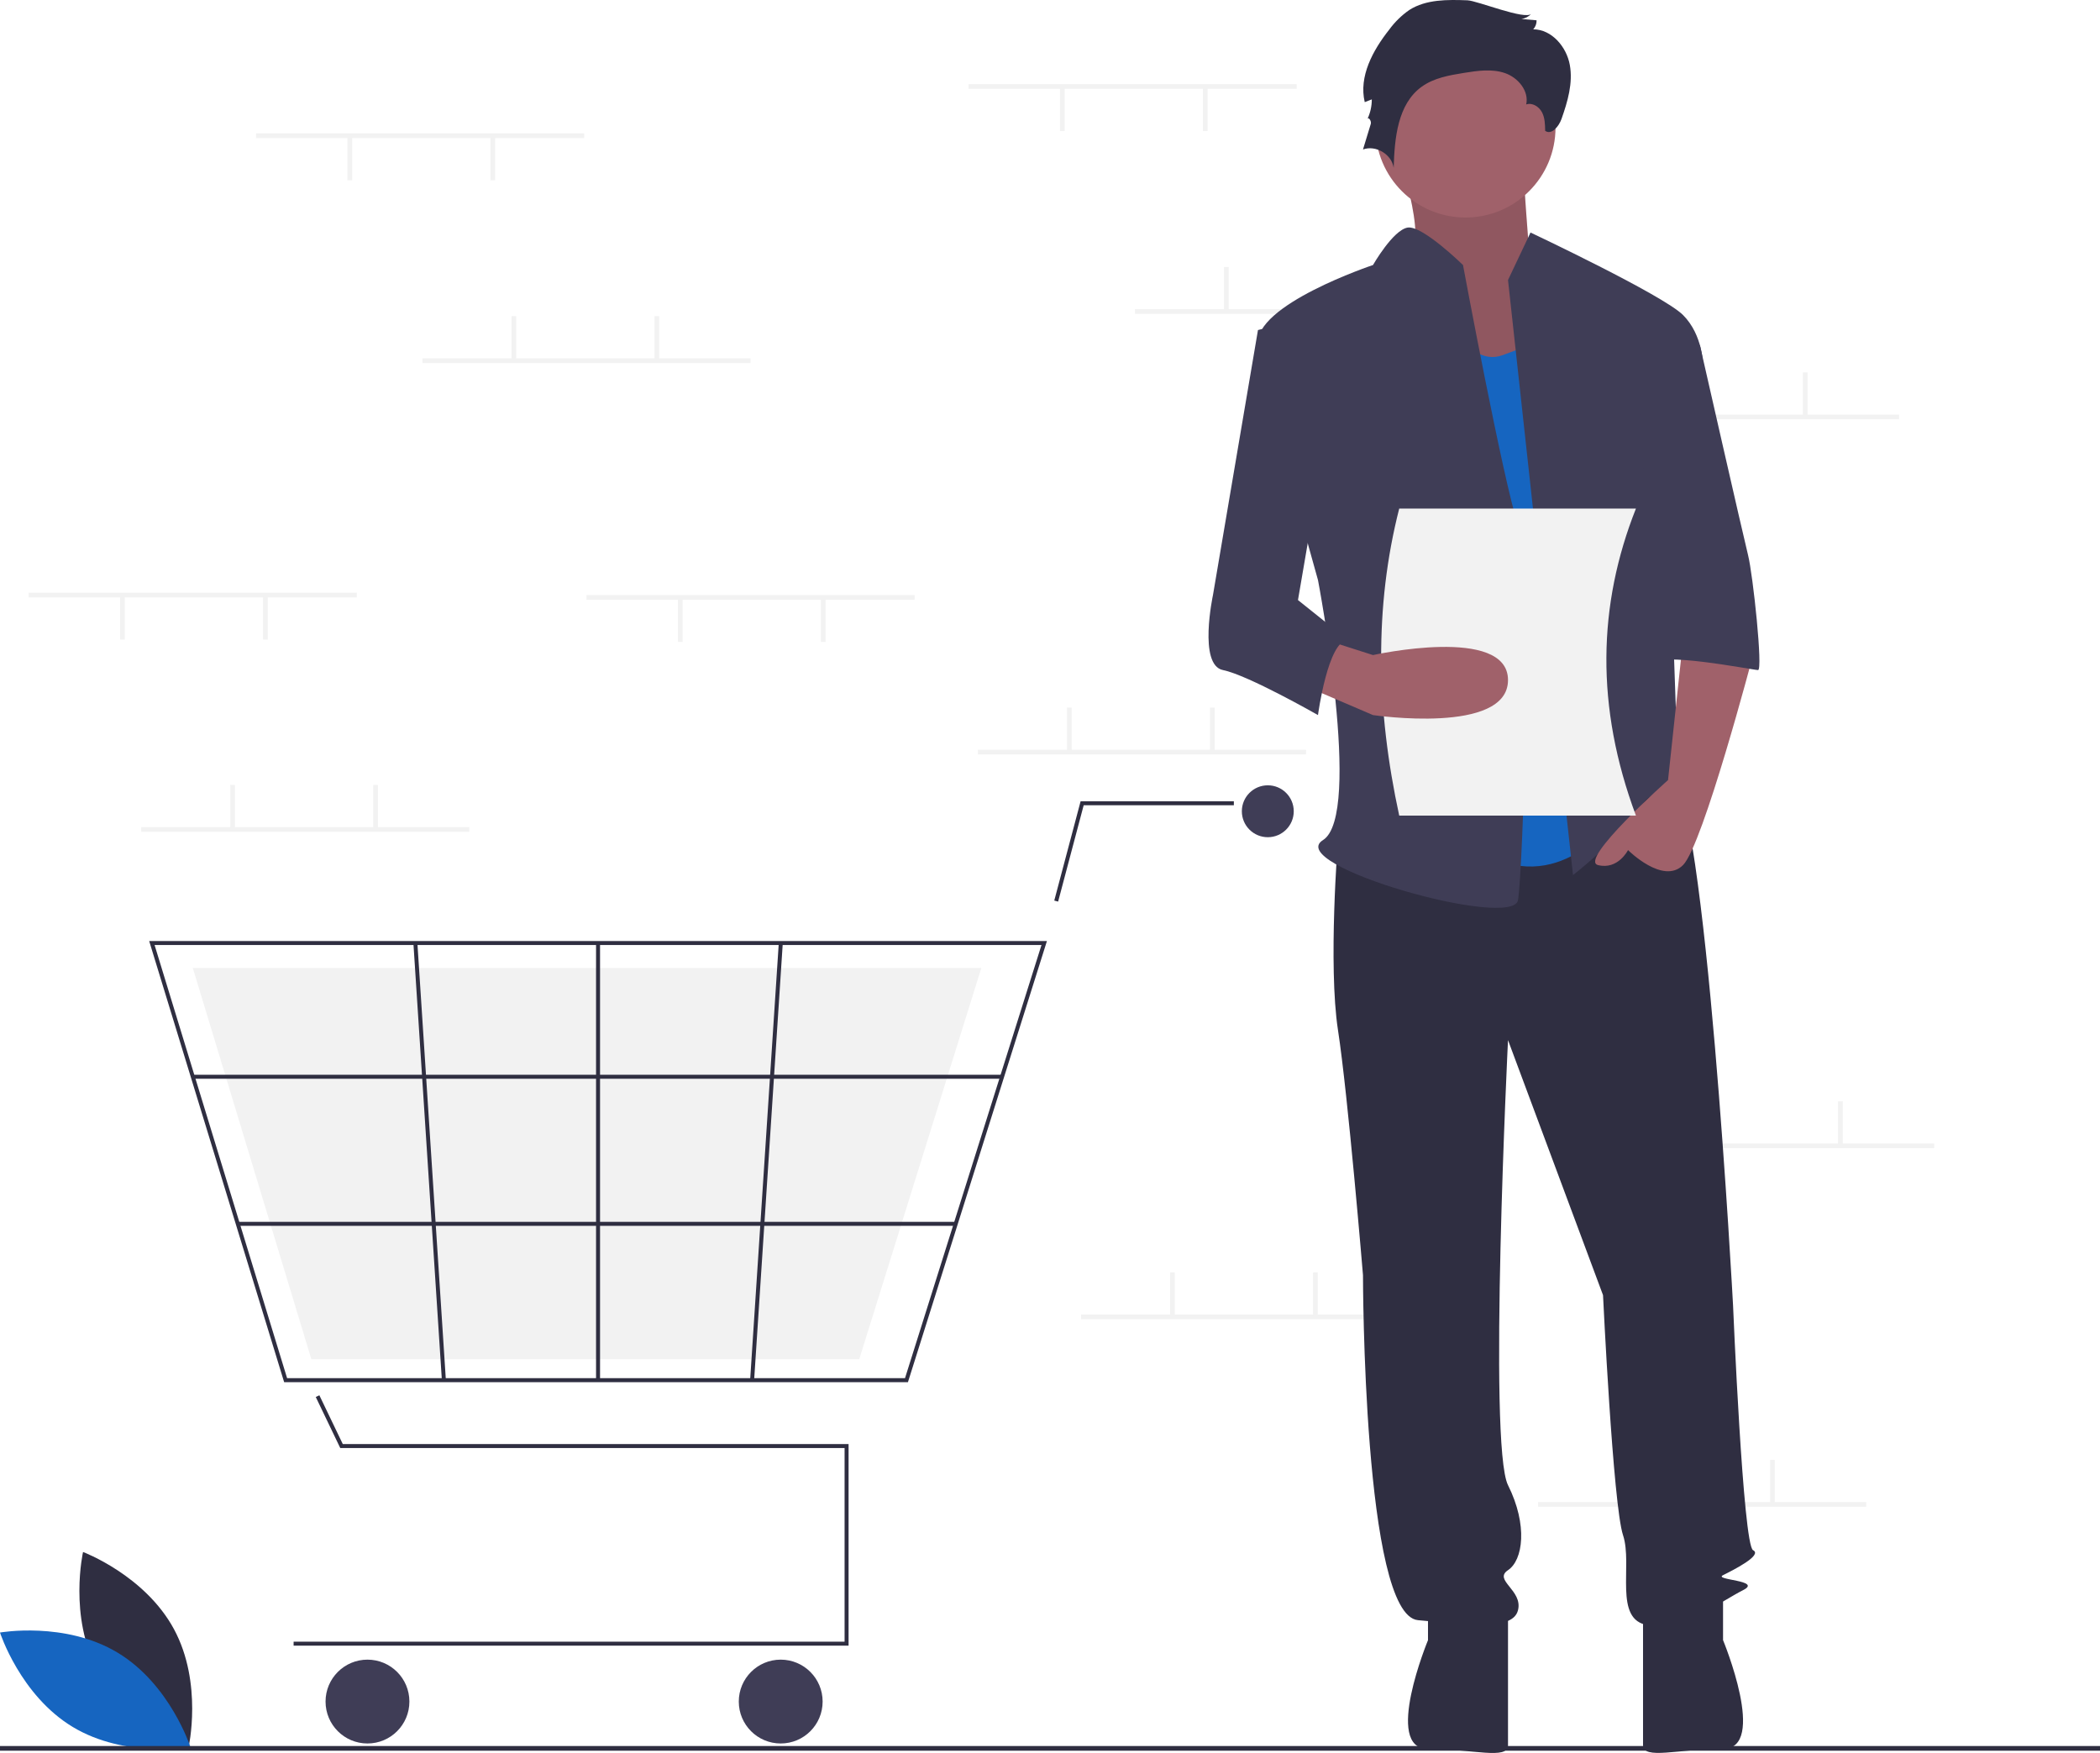
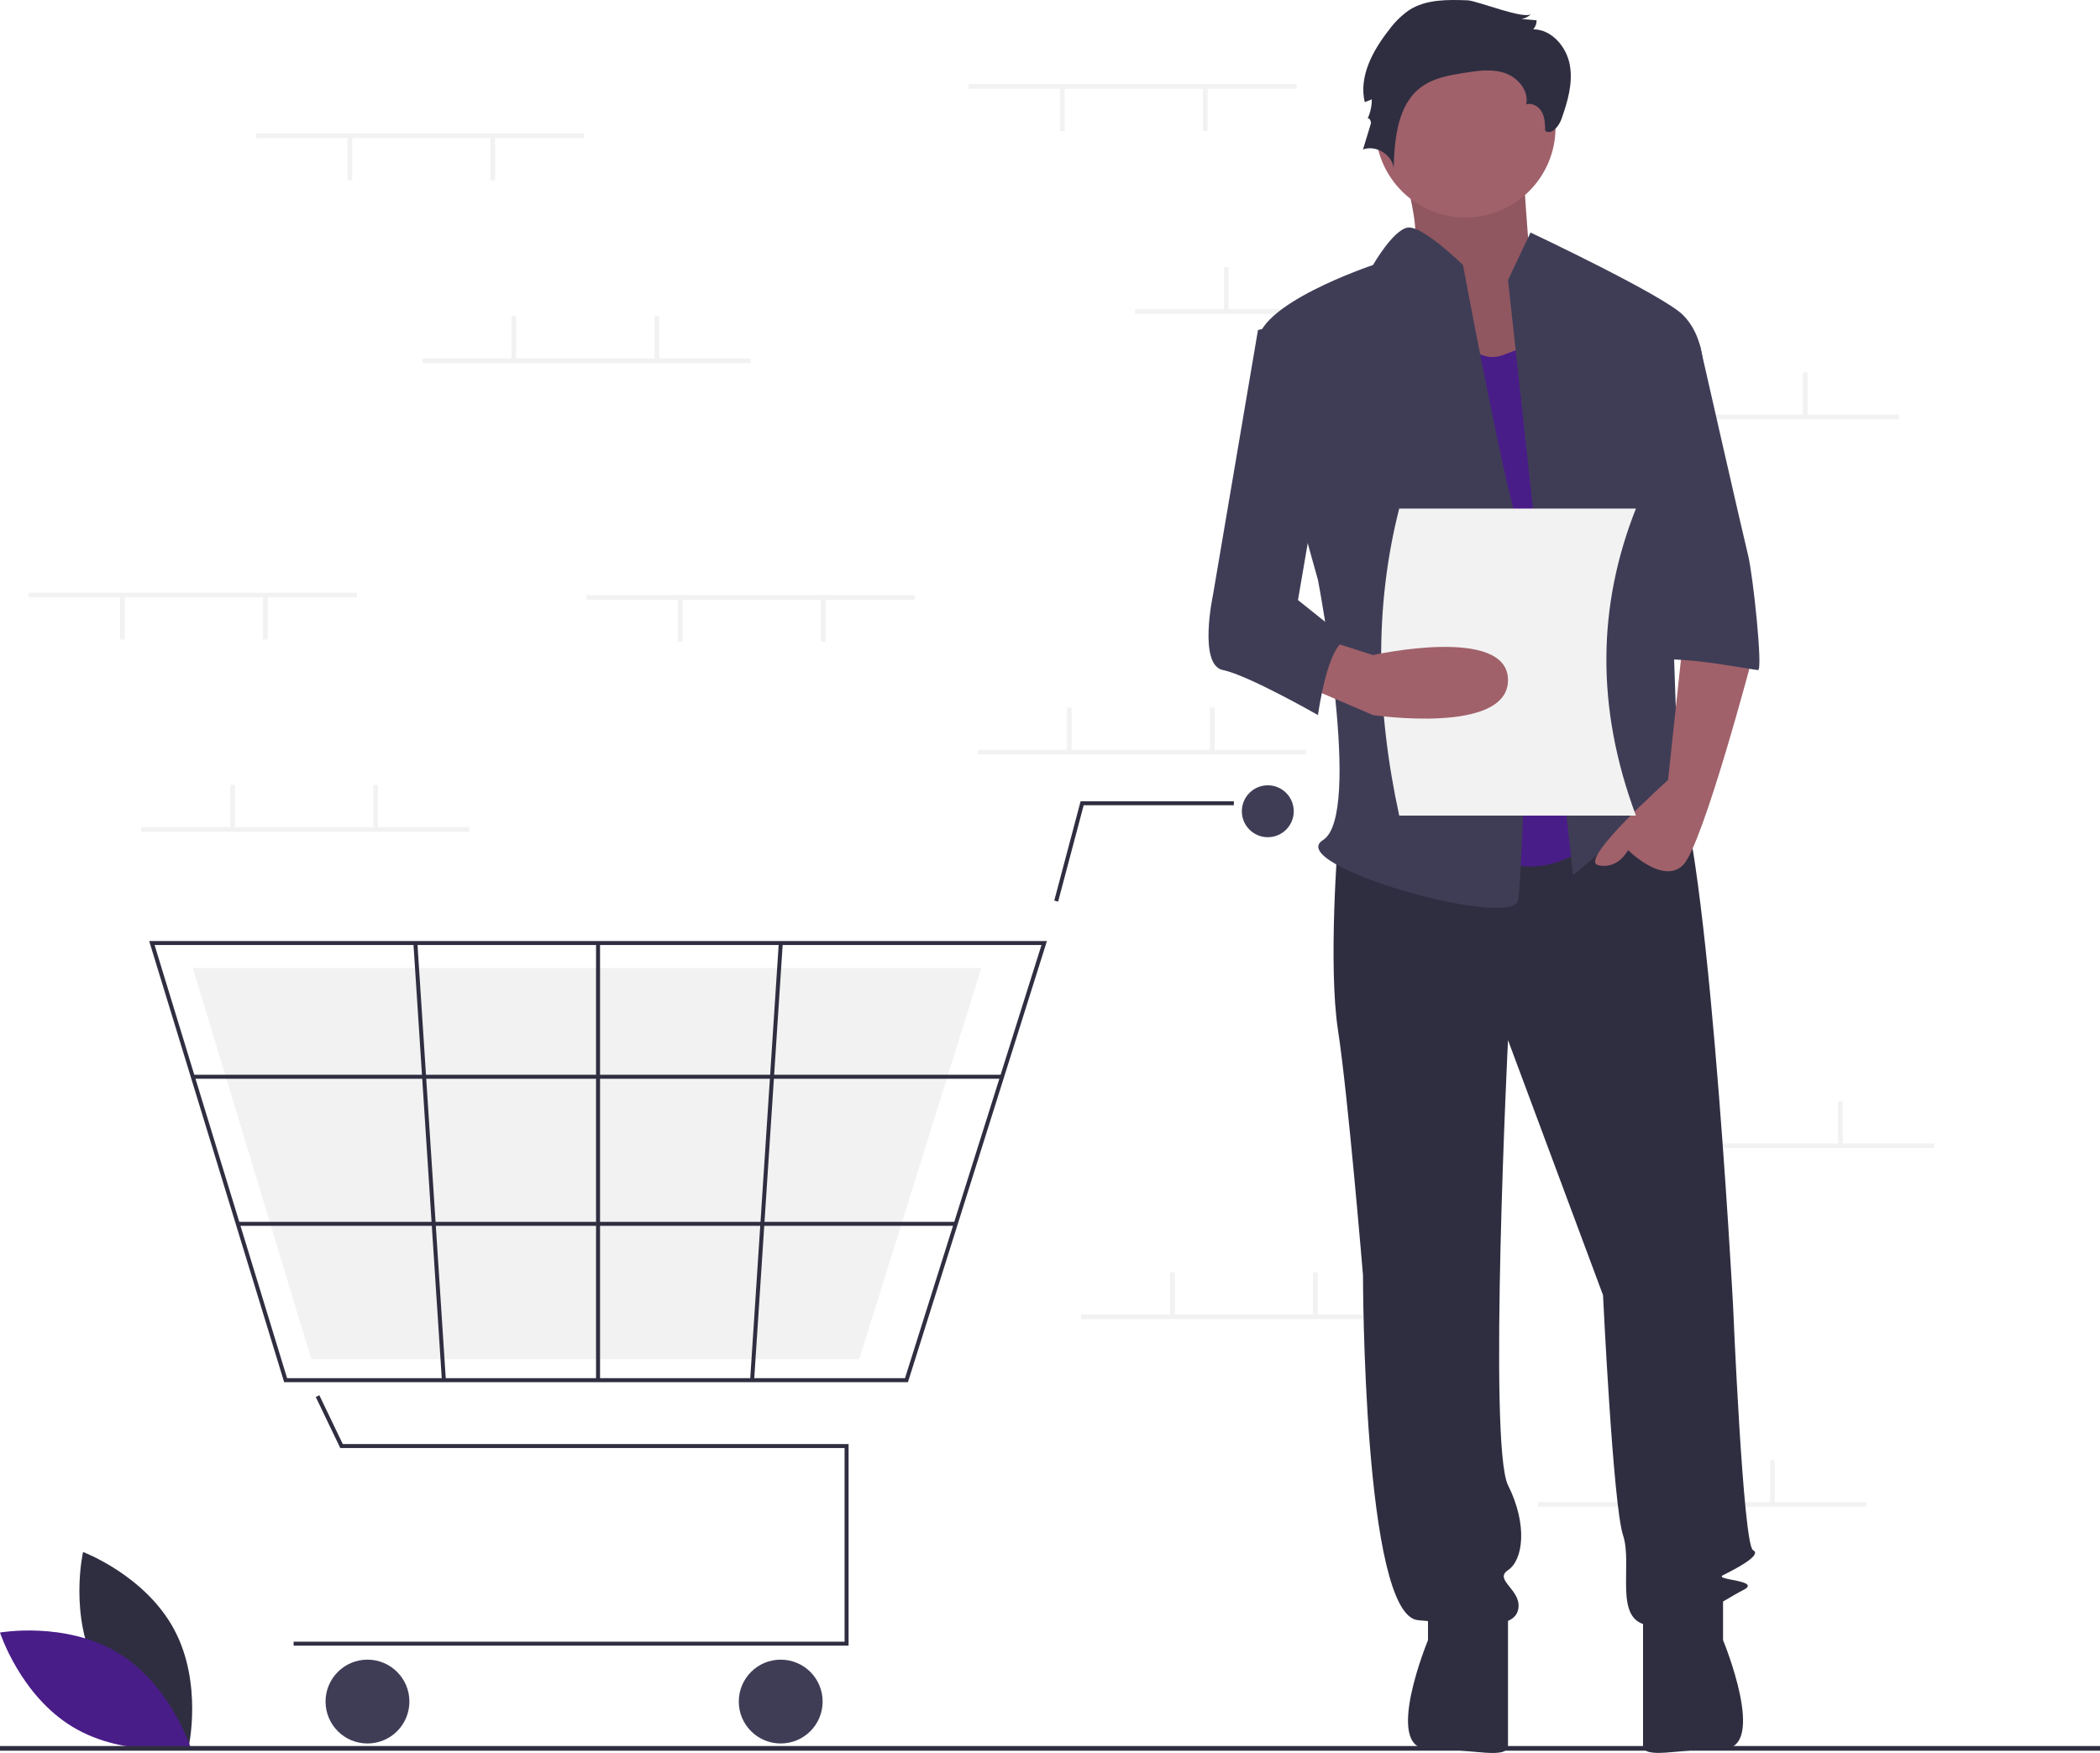
<svg xmlns="http://www.w3.org/2000/svg" data-name="Layer 1" width="896" height="747.971" viewBox="0 0 896 747.971">
  <path d="M193.634,788.752c12.428,23.049,38.806,32.944,38.806,32.944s6.227-27.475-6.201-50.524-38.806-32.944-38.806-32.944S181.206,765.703,193.634,788.752Z" transform="translate(-152 -76.01429)" fill="#2f2e41" />
-   <path d="M202.177,781.169c22.438,13.5,31.08,40.314,31.08,40.314s-27.738,4.927-50.177-8.573S152,772.596,152,772.596,179.738,767.67,202.177,781.169Z" transform="translate(-152 -76.01429)" fill="#1665c0" />
+   <path d="M202.177,781.169c22.438,13.5,31.08,40.314,31.08,40.314s-27.738,4.927-50.177-8.573S152,772.596,152,772.596,179.738,767.67,202.177,781.169Z" transform="translate(-152 -76.01429)" fill="#491d88" />
  <rect x="413.248" y="35.908" width="140" height="2" fill="#f2f2f2" />
  <rect x="513.249" y="37.408" width="2" height="18.5" fill="#f2f2f2" />
  <rect x="452.248" y="37.408" width="2" height="18.5" fill="#f2f2f2" />
  <rect x="484.248" y="131.908" width="140" height="2" fill="#f2f2f2" />
  <rect x="522.249" y="113.908" width="2" height="18.5" fill="#f2f2f2" />
  <rect x="583.249" y="113.908" width="2" height="18.5" fill="#f2f2f2" />
  <rect x="670.249" y="176.908" width="140" height="2" fill="#f2f2f2" />
  <rect x="708.249" y="158.908" width="2" height="18.5" fill="#f2f2f2" />
  <rect x="769.249" y="158.908" width="2" height="18.5" fill="#f2f2f2" />
  <rect x="656.249" y="640.908" width="140" height="2" fill="#f2f2f2" />
  <rect x="694.249" y="622.908" width="2" height="18.5" fill="#f2f2f2" />
  <rect x="755.249" y="622.908" width="2" height="18.5" fill="#f2f2f2" />
  <rect x="417.248" y="319.908" width="140" height="2" fill="#f2f2f2" />
  <rect x="455.248" y="301.908" width="2" height="18.5" fill="#f2f2f2" />
  <rect x="516.249" y="301.908" width="2" height="18.5" fill="#f2f2f2" />
  <rect x="461.248" y="560.908" width="140" height="2" fill="#f2f2f2" />
  <rect x="499.248" y="542.908" width="2" height="18.5" fill="#f2f2f2" />
  <rect x="560.249" y="542.908" width="2" height="18.5" fill="#f2f2f2" />
  <rect x="685.249" y="487.908" width="140" height="2" fill="#f2f2f2" />
  <rect x="723.249" y="469.908" width="2" height="18.5" fill="#f2f2f2" />
  <rect x="784.249" y="469.908" width="2" height="18.5" fill="#f2f2f2" />
  <polygon points="362.06 702.184 125.274 702.184 125.274 700.481 360.356 700.481 360.356 617.861 145.18 617.861 134.727 596.084 136.263 595.347 146.252 616.157 362.06 616.157 362.06 702.184" fill="#2f2e41" />
  <circle cx="156.789" cy="726.033" r="17.887" fill="#3f3d56" />
  <circle cx="333.101" cy="726.033" r="17.887" fill="#3f3d56" />
  <circle cx="540.927" cy="346.153" r="11.073" fill="#3f3d56" />
  <path d="M539.385,665.767H273.237L215.648,477.531H598.693l-.349,1.108Zm-264.889-1.704H538.136l58.234-184.83H217.951Z" transform="translate(-152 -76.01429)" fill="#2f2e41" />
  <polygon points="366.61 579.958 132.842 579.958 82.26 413.015 418.701 413.015 418.395 413.998 366.61 579.958" fill="#f2f2f2" />
  <polygon points="451.465 384.7 449.818 384.263 461.059 341.894 526.448 341.894 526.448 343.598 462.37 343.598 451.465 384.7" fill="#2f2e41" />
  <rect x="82.258" y="458.584" width="345.293" height="1.704" fill="#2f2e41" />
  <rect x="101.459" y="521.344" width="306.319" height="1.704" fill="#2f2e41" />
  <rect x="254.314" y="402.368" width="1.704" height="186.533" fill="#2f2e41" />
  <rect x="385.557" y="570.797" width="186.929" height="1.704" transform="translate(-274.7392 936.235) rotate(-86.24919)" fill="#2f2e41" />
  <rect x="334.457" y="478.185" width="1.704" height="186.929" transform="translate(-188.4687 -52.99638) rotate(-3.729)" fill="#2f2e41" />
  <rect y="745" width="896" height="2" fill="#2f2e41" />
  <path d="M747.411,137.89s14.618,41.606,5.622,48.007S783.394,244.573,783.394,244.573l47.229-12.802-25.863-43.74s-3.373-43.74-3.373-50.141S747.411,137.89,747.411,137.89Z" transform="translate(-152 -76.01429)" fill="#a0616a" />
  <path d="M747.411,137.89s14.618,41.606,5.622,48.007S783.394,244.573,783.394,244.573l47.229-12.802-25.863-43.74s-3.373-43.74-3.373-50.141S747.411,137.89,747.411,137.89Z" transform="translate(-152 -76.01429)" opacity="0.1" />
  <path d="M722.874,434.468s-4.267,53.341,0,81.079,10.668,104.549,10.668,104.549,0,145.089,23.47,147.222,40.539,4.267,42.673-4.267-10.668-12.802-4.267-17.069,8.535-19.203,0-36.272,0-189.895,0-189.895l40.539,108.816s4.267,89.614,8.535,102.415-4.267,36.272,10.668,38.406,32.005-10.668,40.539-14.936-12.802-4.267-8.535-6.401,17.069-8.535,12.802-10.668-8.535-104.549-8.535-104.549S879.697,414.199,864.762,405.664s-24.537,6.166-24.537,6.166Z" transform="translate(-152 -76.01429)" fill="#2f2e41" />
  <path d="M761.279,758.784v17.069s-19.203,46.399,0,46.399,34.138,4.808,34.138-1.593V763.051Z" transform="translate(-152 -76.01429)" fill="#2f2e41" />
  <path d="M887.165,758.754v17.069s19.203,46.399,0,46.399-34.138,4.808-34.138-1.593V763.021Z" transform="translate(-152 -76.01429)" fill="#2f2e41" />
  <circle cx="625.282" cy="54.408" r="38.406" fill="#a0616a" />
-   <path d="M765.547,201.9s10.668,32.005,27.738,25.604l17.069-6.401L840.225,425.934s-23.47,34.138-57.609,12.802S765.547,201.9,765.547,201.9Z" transform="translate(-152 -76.01429)" fill="#1665c0" />
+   <path d="M765.547,201.9s10.668,32.005,27.738,25.604l17.069-6.401L840.225,425.934s-23.47,34.138-57.609,12.802S765.547,201.9,765.547,201.9Z" transform="translate(-152 -76.01429)" fill="#491d88" />
  <path d="M795.418,195.499l9.601-20.27s56.542,26.671,65.076,35.205,8.535,21.337,8.535,21.337l-14.936,53.341s4.267,117.351,4.267,121.618,14.936,27.738,4.267,19.203-12.802-17.069-21.337-4.267-27.738,27.738-27.738,27.738Z" transform="translate(-152 -76.01429)" fill="#3f3d56" />
  <path d="M870.096,349.122l-6.401,59.742s-38.406,34.138-29.871,36.272,12.802-6.401,12.802-6.401,14.936,14.936,23.47,6.401S899.967,355.523,899.967,355.523Z" transform="translate(-152 -76.01429)" fill="#a0616a" />
  <path d="M778.1,76.144c-8.514-.304-17.625-.455-24.804,4.133a36.313,36.313,0,0,0-8.572,8.392c-6.992,8.838-13.033,19.959-10.436,30.925l3.016-1.176a19.751,19.751,0,0,1-1.905,8.463c.425-1.235,1.847.762,1.466,2.011L733.543,139.792c5.462-2.002,12.257,2.052,13.088,7.81.38-12.661,1.693-27.18,11.964-34.593,5.18-3.739,11.735-4.88,18.042-5.894,5.818-.935,11.918-1.827,17.491.089s10.319,7.615,9.055,13.371c2.57-.885,5.444.906,6.713,3.309s1.337,5.237,1.375,7.955c2.739,1.936,5.856-1.908,6.973-5.071,2.62-7.424,4.949-15.327,3.538-23.073s-7.723-15.148-15.596-15.174a5.467,5.467,0,0,0,1.422-3.849l-6.489-.548a7.172,7.172,0,0,0,4.286-2.26C802.798,84.731,782.313,76.295,778.1,76.144Z" transform="translate(-152 -76.01429)" fill="#2f2e41" />
  <path d="M776.215,189.098s-17.369-17.021-23.62-15.978S737.809,189.098,737.809,189.098s-51.208,17.069-49.074,34.138S714.339,323.518,714.339,323.518s19.203,100.282,2.134,110.95,81.079,38.406,83.213,25.604,6.401-140.821,0-160.024S776.215,189.098,776.215,189.098Z" transform="translate(-152 -76.01429)" fill="#3f3d56" />
  <path d="M850.893,223.236h26.383S895.7,304.315,897.833,312.85s6.401,49.074,4.267,49.074-44.807-8.535-44.807-2.134Z" transform="translate(-152 -76.01429)" fill="#3f3d56" />
  <path d="M850,424.014H749c-9.856-45.34-10.68-89.146,0-131H850C833.701,334.115,832.682,377.621,850,424.014Z" transform="translate(-152 -76.01429)" fill="#f2f2f2" />
  <path d="M707.938,368.325,737.809,381.127s57.609,8.535,57.609-14.936-57.609-10.668-57.609-10.668L718.605,349.383Z" transform="translate(-152 -76.01429)" fill="#a0616a" />
  <path d="M714.339,210.435l-25.604,6.401L669.532,329.919s-6.401,29.871,4.267,32.005S714.339,381.127,714.339,381.127s4.267-32.005,12.802-32.005L705.804,332.053,718.606,257.375Z" transform="translate(-152 -76.01429)" fill="#3f3d56" />
  <rect x="60.248" y="352.908" width="140" height="2" fill="#f2f2f2" />
  <rect x="98.249" y="334.908" width="2" height="18.5" fill="#f2f2f2" />
  <rect x="159.249" y="334.908" width="2" height="18.5" fill="#f2f2f2" />
  <rect x="109.249" y="56.908" width="140" height="2" fill="#f2f2f2" />
  <rect x="209.249" y="58.408" width="2" height="18.5" fill="#f2f2f2" />
  <rect x="148.249" y="58.408" width="2" height="18.5" fill="#f2f2f2" />
  <rect x="250.249" y="253.908" width="140" height="2" fill="#f2f2f2" />
  <rect x="350.248" y="255.408" width="2" height="18.5" fill="#f2f2f2" />
  <rect x="289.248" y="255.408" width="2" height="18.5" fill="#f2f2f2" />
  <rect x="12.248" y="252.908" width="140" height="2" fill="#f2f2f2" />
  <rect x="112.249" y="254.408" width="2" height="18.5" fill="#f2f2f2" />
  <rect x="51.248" y="254.408" width="2" height="18.5" fill="#f2f2f2" />
  <rect x="180.249" y="152.908" width="140" height="2" fill="#f2f2f2" />
  <rect x="218.249" y="134.908" width="2" height="18.5" fill="#f2f2f2" />
  <rect x="279.248" y="134.908" width="2" height="18.5" fill="#f2f2f2" />
</svg>
